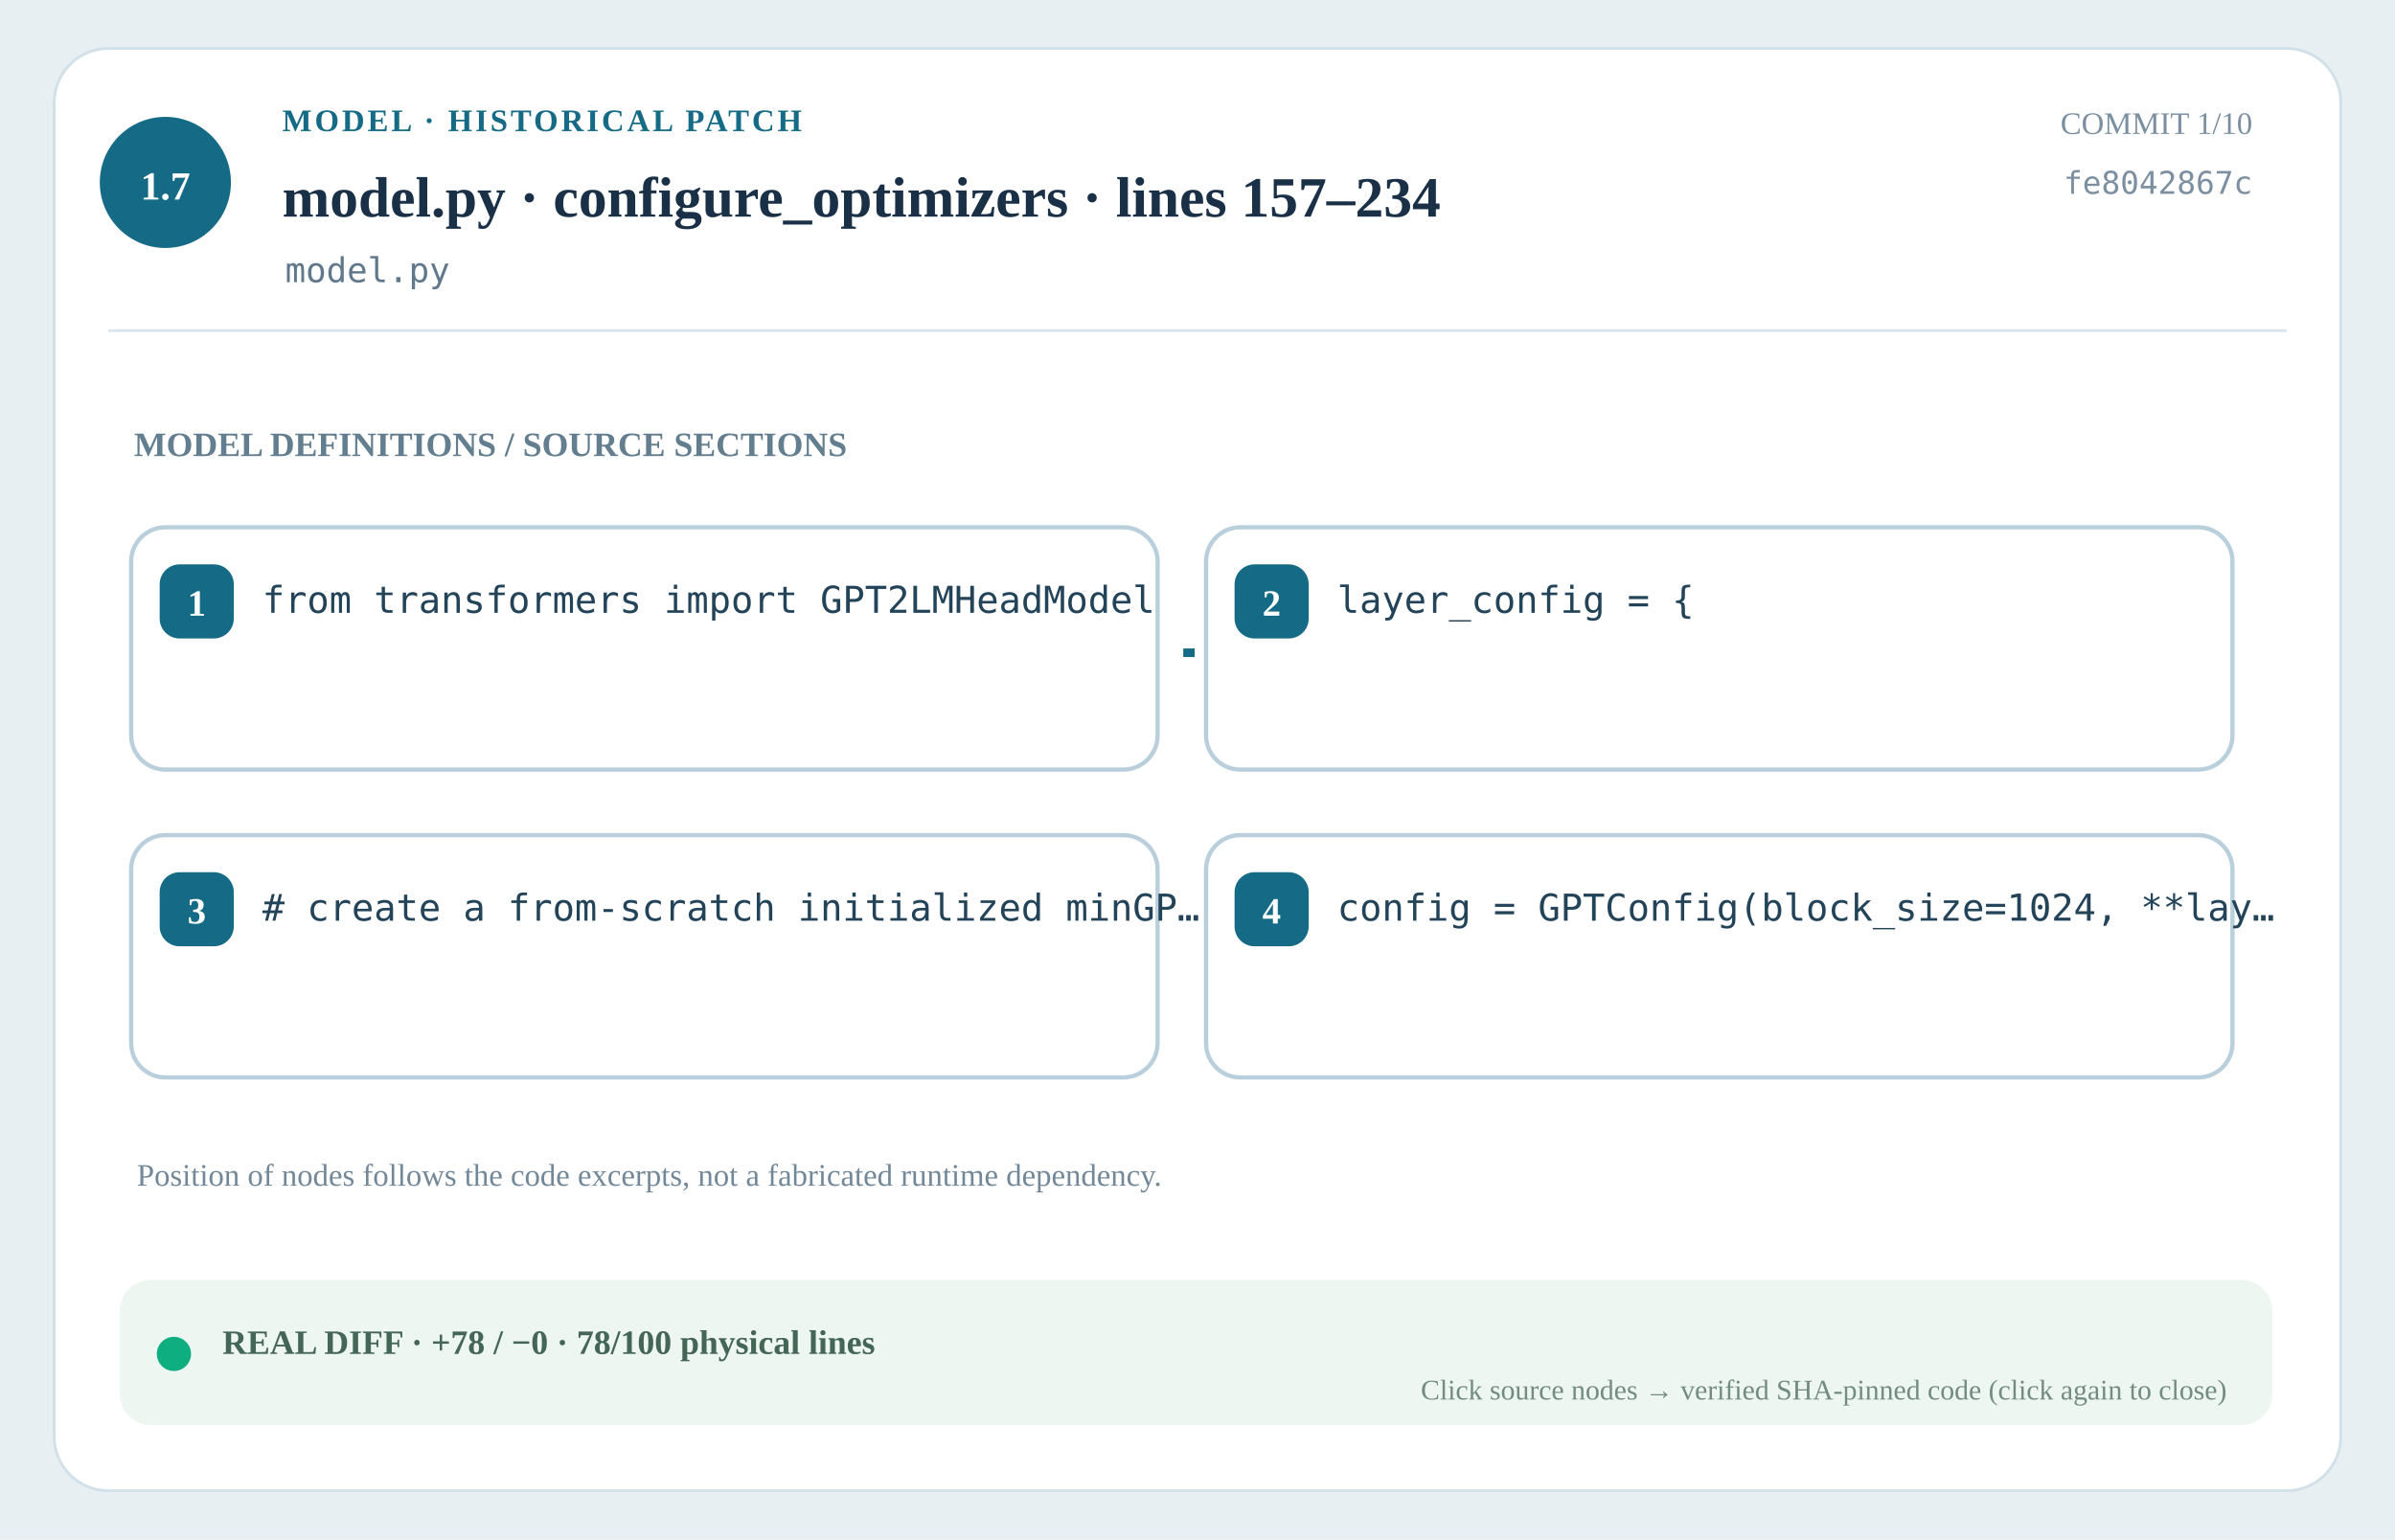
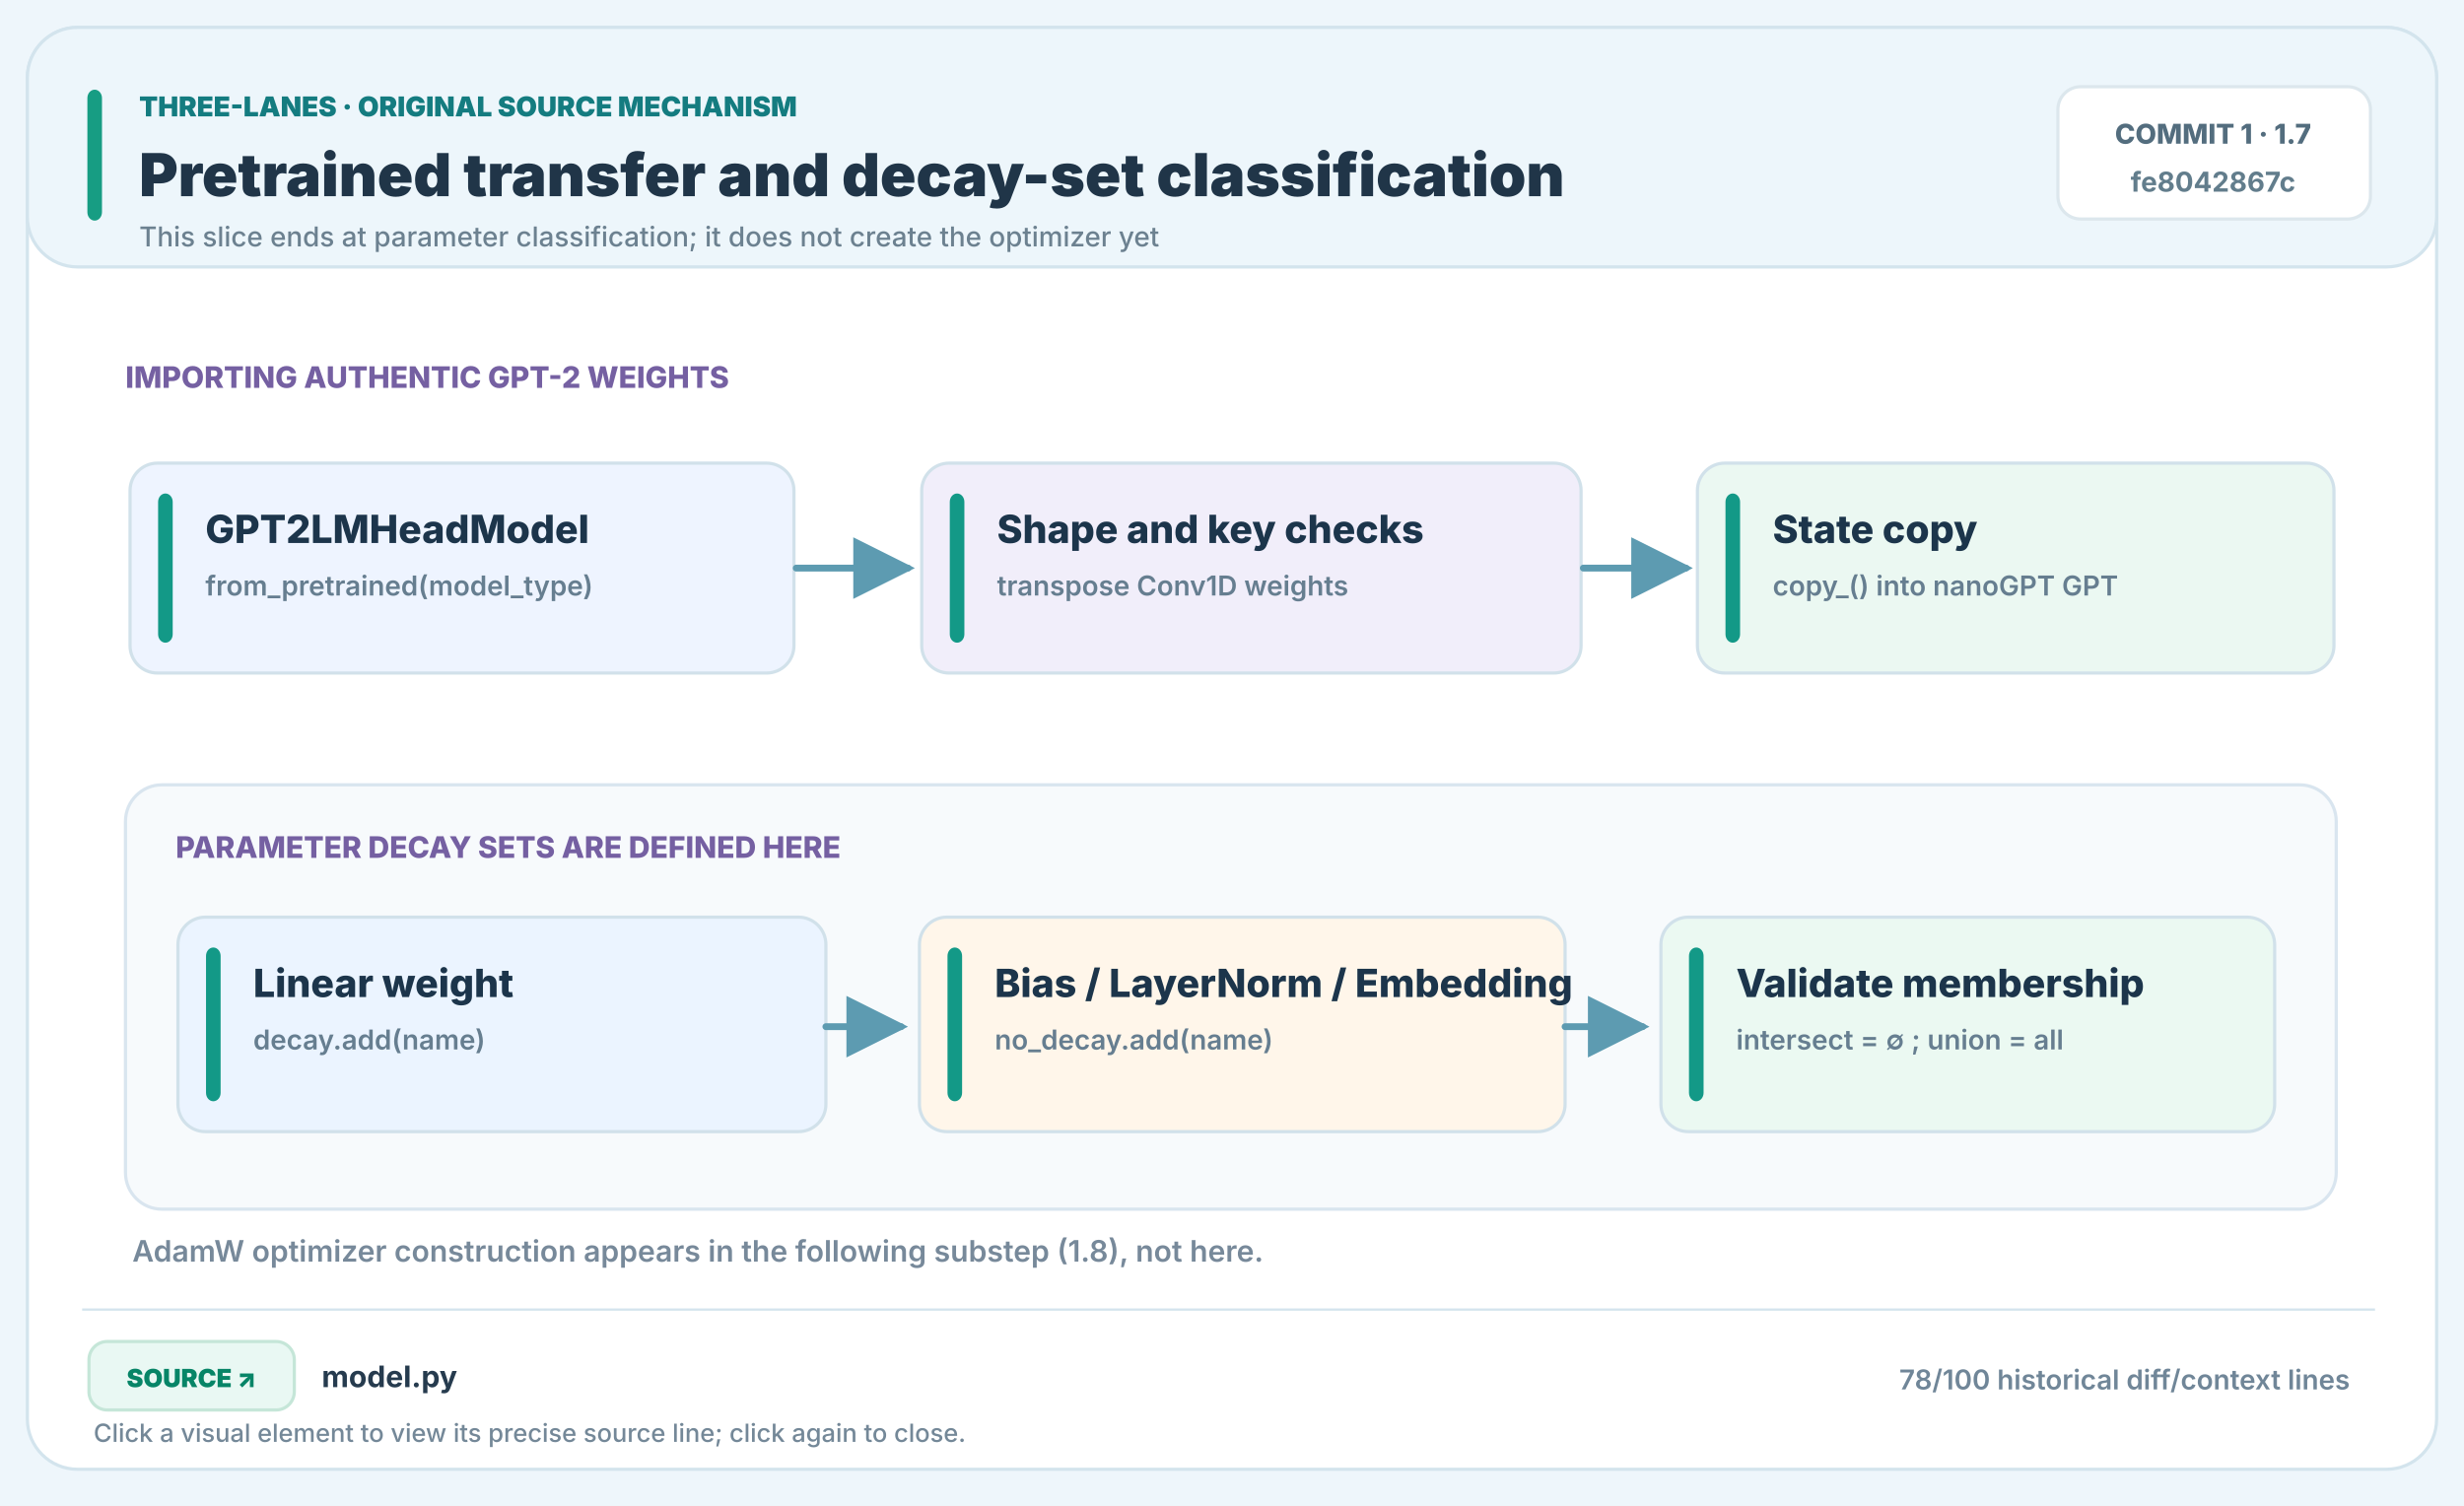
- <svg xmlns="http://www.w3.org/2000/svg" viewBox="0 0 840 540" role="img" aria-label="model.py · configure_optimizers · lines 157–234">
-   <rect width="840" height="540" fill="#e8eff3" />
-   <rect x="19" y="17" width="802" height="506" rx="19" fill="white" stroke="#d1e0e9" />
-   <path d="M38 116H802" stroke="#d9e6ed" />
-   <circle cx="58" cy="64" r="23" fill="#156a85" />
-   <text x="58" y="70" text-anchor="middle" font-size="14" font-weight="800" fill="white">1.7</text>
-   <text x="99" y="46" font-size="11" font-weight="800" letter-spacing="1" fill="#156a85">MODEL · HISTORICAL PATCH</text>
-   <text x="99" y="76" font-size="20" font-weight="800" fill="#193047">model.py · configure_optimizers · lines 157–234</text>
-   <text x="100" y="99" font-size="12" fill="#60788b" font-family="monospace">model.py</text>
-   <text x="790" y="47" text-anchor="end" fill="#7b8fa0" font-size="11">COMMIT 1/10</text>
-   <text x="790" y="68" text-anchor="end" fill="#7b8fa0" font-family="monospace" font-size="11">fe8042867c</text>
-   <text x="47" y="160" fill="#627e8f" font-size="12" font-weight="800">MODEL DEFINITIONS / SOURCE SECTIONS</text>
-   <g data-target="0" role="button" tabindex="0" aria-label="Inspect from transformers import GPT2LMHeadModel" style="cursor:pointer">
-     <rect x="46" y="185" width="360" height="85" rx="12" fill="white" stroke="#b9d0dc" stroke-width="1.5" />
-     <rect x="56" y="198" width="26" height="26" rx="7" fill="#156a85" />
-     <text x="69" y="216" font-size="13" text-anchor="middle" font-weight="800" fill="white">1</text>
-     <text x="92" y="215" font-family="monospace" font-size="13" fill="#234359">from transformers import GPT2LMHeadModel</text>
+ <svg xmlns="http://www.w3.org/2000/svg" viewBox="0 0 1080 660" role="img" aria-label="Pretrained transfer and decay-set classification">
+   <defs>
+     <marker id="a" markerWidth="9" markerHeight="9" refX="8" refY="4.5" orient="auto">
+       <path d="M0 0L9 4.5L0 9Z" fill="#5d9bb1" />
+     </marker>
+   </defs>
+   <style>.src{cursor:pointer}.src:hover{filter:drop-shadow(0 1px 3px #71a4ab77)}.src:hover rect,.src:focus rect{stroke:#0a9b7c;stroke-width:2.5}text{pointer-events:none}</style>
+   <rect width="1080" height="660" fill="#eef6fb" />
+   <rect x="12" y="12" width="1056" height="632" rx="22" stroke="#d3e4ed" stroke-width="1.4" fill="white" />
+   <rect x="12" y="12" width="1056" height="105" rx="22" stroke="#d3e4ed" stroke-width="1.4" fill="#edf6fb" />
+   <rect x="39" y="40" width="5" height="56" rx="3" stroke="#179d83" stroke-width="1.4" fill="#179d83" />
+   <text x="61" y="51" text-anchor="start" font-family="Inter,system-ui,sans-serif" font-size="12" fill="#147c80" font-weight="850">THREE-LANES · ORIGINAL SOURCE MECHANISM</text>
+   <text x="61" y="86" text-anchor="start" font-family="Inter,system-ui,sans-serif" font-size="26" fill="#203548" font-weight="850">Pretrained transfer and decay-set classification</text>
+   <text x="61" y="108" text-anchor="start" font-family="Inter,system-ui,sans-serif" font-size="12" fill="#6c8190" font-weight="550">This slice ends at parameter classification; it does not create the optimizer yet</text>
+   <rect x="902" y="38" width="137" height="58" rx="10" stroke="#dce7ed" stroke-width="1.4" fill="white" />
+   <text x="970" y="63" text-anchor="middle" font-family="Inter,system-ui,sans-serif" font-size="12" fill="#536d7e" font-weight="780">COMMIT 1 · 1.7</text>
+   <text x="970" y="84" text-anchor="middle" font-family="Inter,system-ui,sans-serif" font-size="12" fill="#627d8c" font-weight="670">fe8042867c</text>
+   <path d="M36 574H1041" stroke="#d4e4ed" />
+   <g class="src" data-target="0" role="button" tabindex="0">
+     <rect x="39" y="588" width="90" height="30" rx="8" stroke="#c5e6d8" stroke-width="1.4" fill="#e9f8f3" />
+     <text x="84" y="608" text-anchor="middle" font-family="Inter,system-ui,sans-serif" font-size="11" fill="#078567" font-weight="850">SOURCE ↗</text>
  </g>
-   <g data-target="0" role="button" tabindex="0" aria-label="Inspect layer_config = {" style="cursor:pointer">
-     <rect x="423" y="185" width="360" height="85" rx="12" fill="white" stroke="#b9d0dc" stroke-width="1.5" />
-     <rect x="433" y="198" width="26" height="26" rx="7" fill="#156a85" />
-     <text x="446" y="216" font-size="13" text-anchor="middle" font-weight="800" fill="white">2</text>
-     <text x="469" y="215" font-family="monospace" font-size="13" fill="#234359">layer_config = {</text>
+   <text x="141" y="608" text-anchor="start" font-family="Inter,system-ui,sans-serif" font-size="13" fill="#263b4e" font-weight="710">model.py</text>
+   <text x="1030" y="609" text-anchor="end" font-family="Inter,system-ui,sans-serif" font-size="12" fill="#708698" font-weight="620">78/100 historical diff/context lines</text>
+   <text x="41" y="632" text-anchor="start" font-family="Inter,system-ui,sans-serif" font-size="11" fill="#748898" font-weight="540">Click a visual element to view its precise source line; click again to close.</text>
+   <text x="55" y="170" text-anchor="start" font-family="Inter,system-ui,sans-serif" font-size="13" fill="#7560a2" font-weight="840">IMPORTING AUTHENTIC GPT-2 WEIGHTS</text>
+   <g class="src" data-target="0" role="button" tabindex="0">
+     <rect x="57" y="203" width="291" height="92" rx="12" stroke="#d1e1ea" stroke-width="1.4" fill="#eef4ff" />
+     <rect x="70" y="217" width="5" height="64" rx="3" stroke="#139987" stroke-width="1.4" fill="#139987" />
+     <text x="90" y="238" text-anchor="start" font-family="Inter,system-ui,sans-serif" font-size="17" fill="#1c354b" font-weight="790">GPT2LMHeadModel</text>
+     <text x="90" y="261" text-anchor="start" font-family="Inter,system-ui,sans-serif" font-size="12" fill="#667e90" font-weight="580">from_pretrained(model_type)</text>
  </g>
-   <g data-target="0" role="button" tabindex="0" aria-label="Inspect # create a from-scratch initialized minGPT model" style="cursor:pointer">
-     <rect x="46" y="293" width="360" height="85" rx="12" fill="white" stroke="#b9d0dc" stroke-width="1.5" />
-     <rect x="56" y="306" width="26" height="26" rx="7" fill="#156a85" />
-     <text x="69" y="324" font-size="13" text-anchor="middle" font-weight="800" fill="white">3</text>
-     <text x="92" y="323" font-family="monospace" font-size="13" fill="#234359"># create a from-scratch initialized minGP…</text>
+   <path d="M349 249H398" stroke="#5d9bb1" stroke-width="3" stroke-linecap="round" fill="none" marker-end="url(#a)" />
+   <g class="src" data-target="1" role="button" tabindex="0">
+     <rect x="404" y="203" width="289" height="92" rx="12" stroke="#d1e1ea" stroke-width="1.4" fill="#f1eefa" />
+     <rect x="417" y="217" width="5" height="64" rx="3" stroke="#139987" stroke-width="1.4" fill="#139987" />
+     <text x="437" y="238" text-anchor="start" font-family="Inter,system-ui,sans-serif" font-size="17" fill="#1c354b" font-weight="790">Shape and key checks</text>
+     <text x="437" y="261" text-anchor="start" font-family="Inter,system-ui,sans-serif" font-size="12" fill="#667e90" font-weight="580">transpose Conv1D weights</text>
  </g>
-   <g data-target="0" role="button" tabindex="0" aria-label="Inspect config = GPTConfig(block_size=1024, **layer_config)" style="cursor:pointer">
-     <rect x="423" y="293" width="360" height="85" rx="12" fill="white" stroke="#b9d0dc" stroke-width="1.5" />
-     <rect x="433" y="306" width="26" height="26" rx="7" fill="#156a85" />
-     <text x="446" y="324" font-size="13" text-anchor="middle" font-weight="800" fill="white">4</text>
-     <text x="469" y="323" font-family="monospace" font-size="13" fill="#234359">config = GPTConfig(block_size=1024, **lay…</text>
+   <path d="M694 249H739" stroke="#5d9bb1" stroke-width="3" stroke-linecap="round" fill="none" marker-end="url(#a)" />
+   <g class="src" data-target="2" role="button" tabindex="0">
+     <rect x="744" y="203" width="279" height="92" rx="12" stroke="#d1e1ea" stroke-width="1.4" fill="#ebf8f2" />
+     <rect x="757" y="217" width="5" height="64" rx="3" stroke="#139987" stroke-width="1.4" fill="#139987" />
+     <text x="777" y="238" text-anchor="start" font-family="Inter,system-ui,sans-serif" font-size="17" fill="#1c354b" font-weight="790">State copy</text>
+     <text x="777" y="261" text-anchor="start" font-family="Inter,system-ui,sans-serif" font-size="12" fill="#667e90" font-weight="580">copy_() into nanoGPT GPT</text>
  </g>
-   <path d="M415 229H420" stroke="#156a85" stroke-width="3" stroke-dasharray="4 4" />
-   <text x="48" y="416" font-size="11" fill="#728899">Position of nodes follows the code excerpts, not a fabricated runtime dependency.</text>
-   <rect x="42" y="449" width="755" height="51" rx="11" fill="#eef6f2" />
-   <circle cx="61" cy="475" r="6" fill="#0eae81" />
-   <text x="78" y="475" font-size="12" font-weight="750" fill="#446657">REAL DIFF · +78 / −0 · 78/100 physical lines</text>
-   <text x="781" y="491" text-anchor="end" font-size="10" fill="#728c80">Click source nodes → verified SHA-pinned code (click again to close)</text>
+   <rect x="55" y="344" width="969" height="186" rx="16" stroke="#d9e5ef" stroke-width="1.4" fill="#f7fafc" />
+   <text x="77" y="376" text-anchor="start" font-family="Inter,system-ui,sans-serif" font-size="13" fill="#7560a2" font-weight="840">PARAMETER DECAY SETS ARE DEFINED HERE</text>
+   <g class="src" data-target="4" role="button" tabindex="0">
+     <rect x="78" y="402" width="284" height="94" rx="12" stroke="#d1e1ea" stroke-width="1.4" fill="#ebf4ff" />
+     <rect x="91" y="416" width="5" height="66" rx="3" stroke="#139987" stroke-width="1.4" fill="#139987" />
+     <text x="111" y="437" text-anchor="start" font-family="Inter,system-ui,sans-serif" font-size="17" fill="#1c354b" font-weight="790">Linear weight</text>
+     <text x="111" y="460" text-anchor="start" font-family="Inter,system-ui,sans-serif" font-size="12" fill="#667e90" font-weight="580">decay.add(name)</text>
+   </g>
+   <g class="src" data-target="5" role="button" tabindex="0">
+     <rect x="403" y="402" width="283" height="94" rx="12" stroke="#d1e1ea" stroke-width="1.4" fill="#fff6ea" />
+     <rect x="416" y="416" width="5" height="66" rx="3" stroke="#139987" stroke-width="1.4" fill="#139987" />
+     <text x="436" y="437" text-anchor="start" font-family="Inter,system-ui,sans-serif" font-size="17" fill="#1c354b" font-weight="790">Bias / LayerNorm / Embedding</text>
+     <text x="436" y="460" text-anchor="start" font-family="Inter,system-ui,sans-serif" font-size="12" fill="#667e90" font-weight="580">no_decay.add(name)</text>
+   </g>
+   <g class="src" data-target="6" role="button" tabindex="0">
+     <rect x="728" y="402" width="269" height="94" rx="12" stroke="#d1e1ea" stroke-width="1.4" fill="#ebf9f2" />
+     <rect x="741" y="416" width="5" height="66" rx="3" stroke="#139987" stroke-width="1.4" fill="#139987" />
+     <text x="761" y="437" text-anchor="start" font-family="Inter,system-ui,sans-serif" font-size="17" fill="#1c354b" font-weight="790">Validate membership</text>
+     <text x="761" y="460" text-anchor="start" font-family="Inter,system-ui,sans-serif" font-size="12" fill="#667e90" font-weight="580">intersect = ∅ ; union = all</text>
+   </g>
+   <path d="M362 450H395" stroke="#5d9bb1" stroke-width="3" stroke-linecap="round" fill="none" marker-end="url(#a)" />
+   <path d="M686 450H720" stroke="#5d9bb1" stroke-width="3" stroke-linecap="round" fill="none" marker-end="url(#a)" />
+   <text x="58" y="553" text-anchor="start" font-family="Inter,system-ui,sans-serif" font-size="13" fill="#77899a" font-weight="590">AdamW optimizer construction appears in the following substep (1.8), not here.</text>
</svg>
